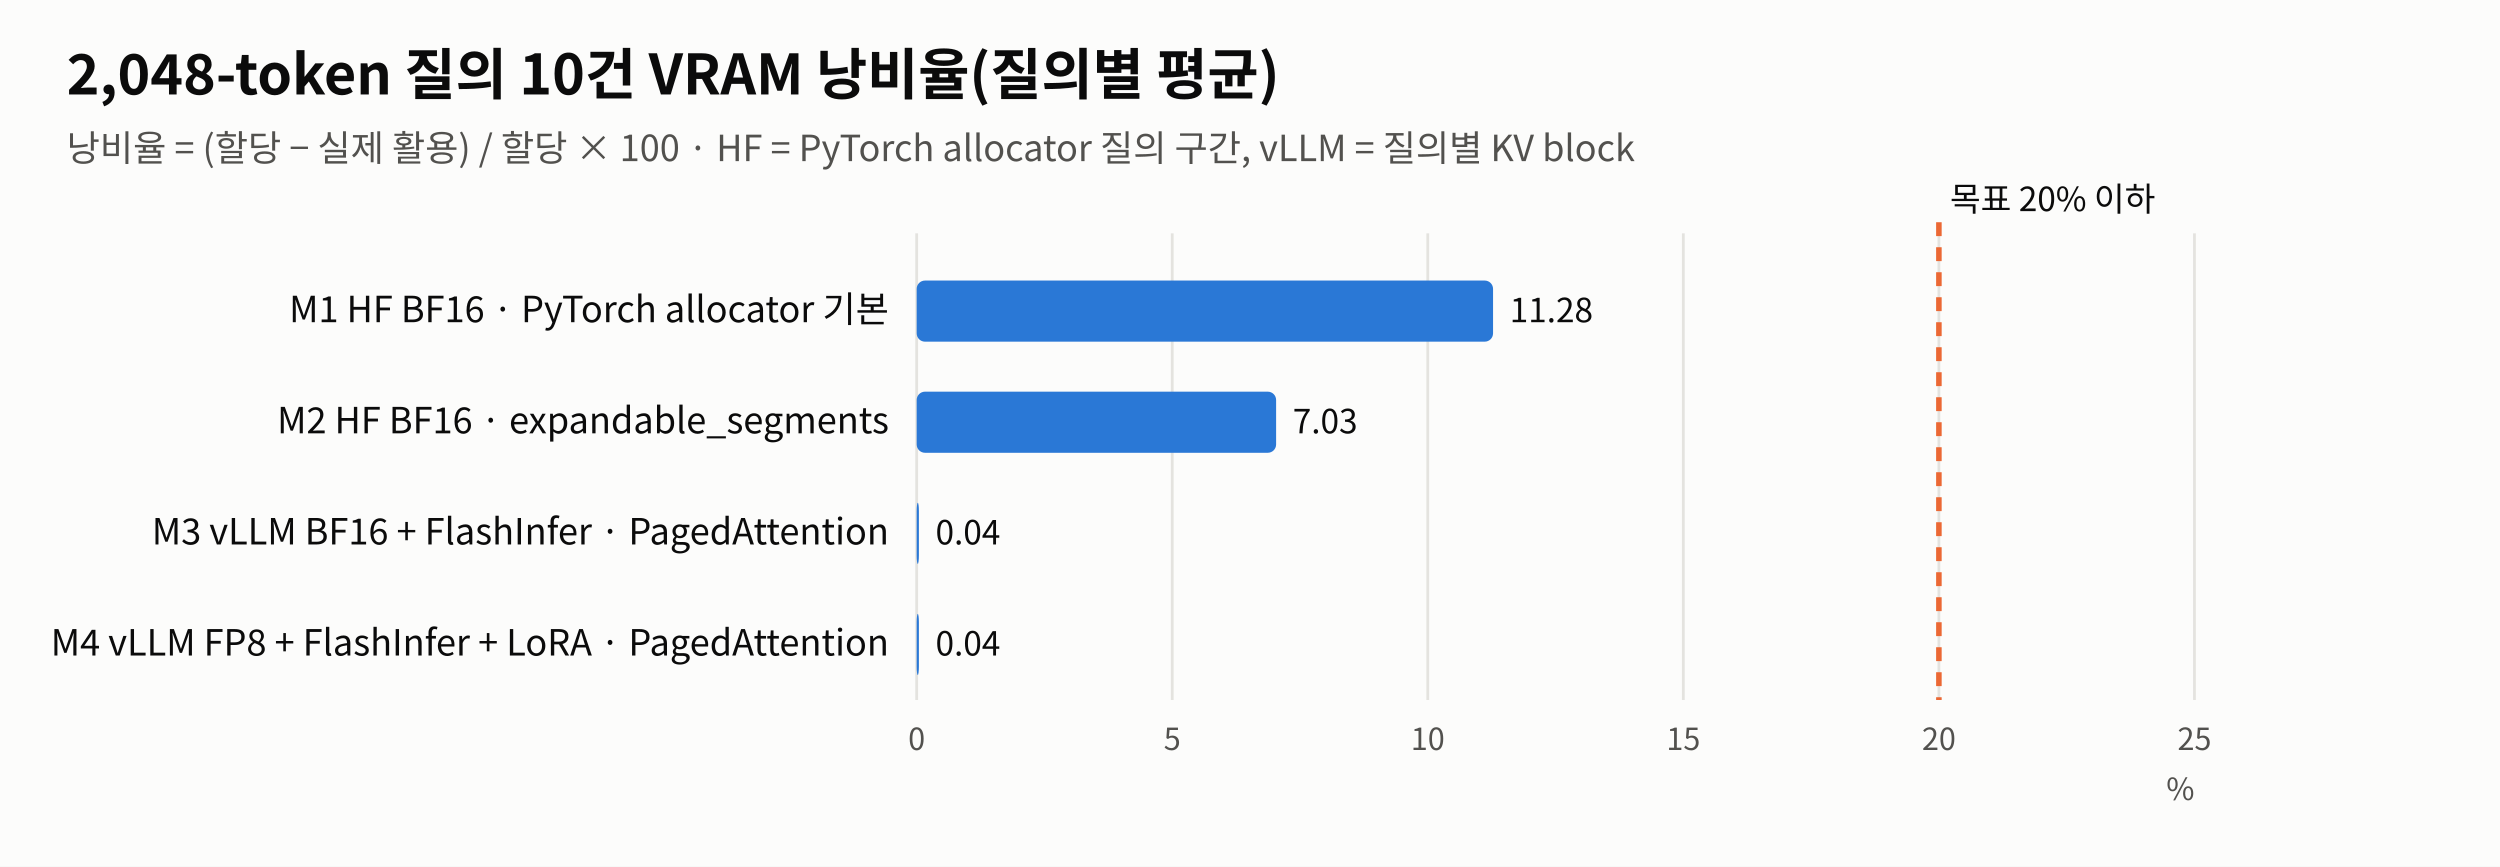
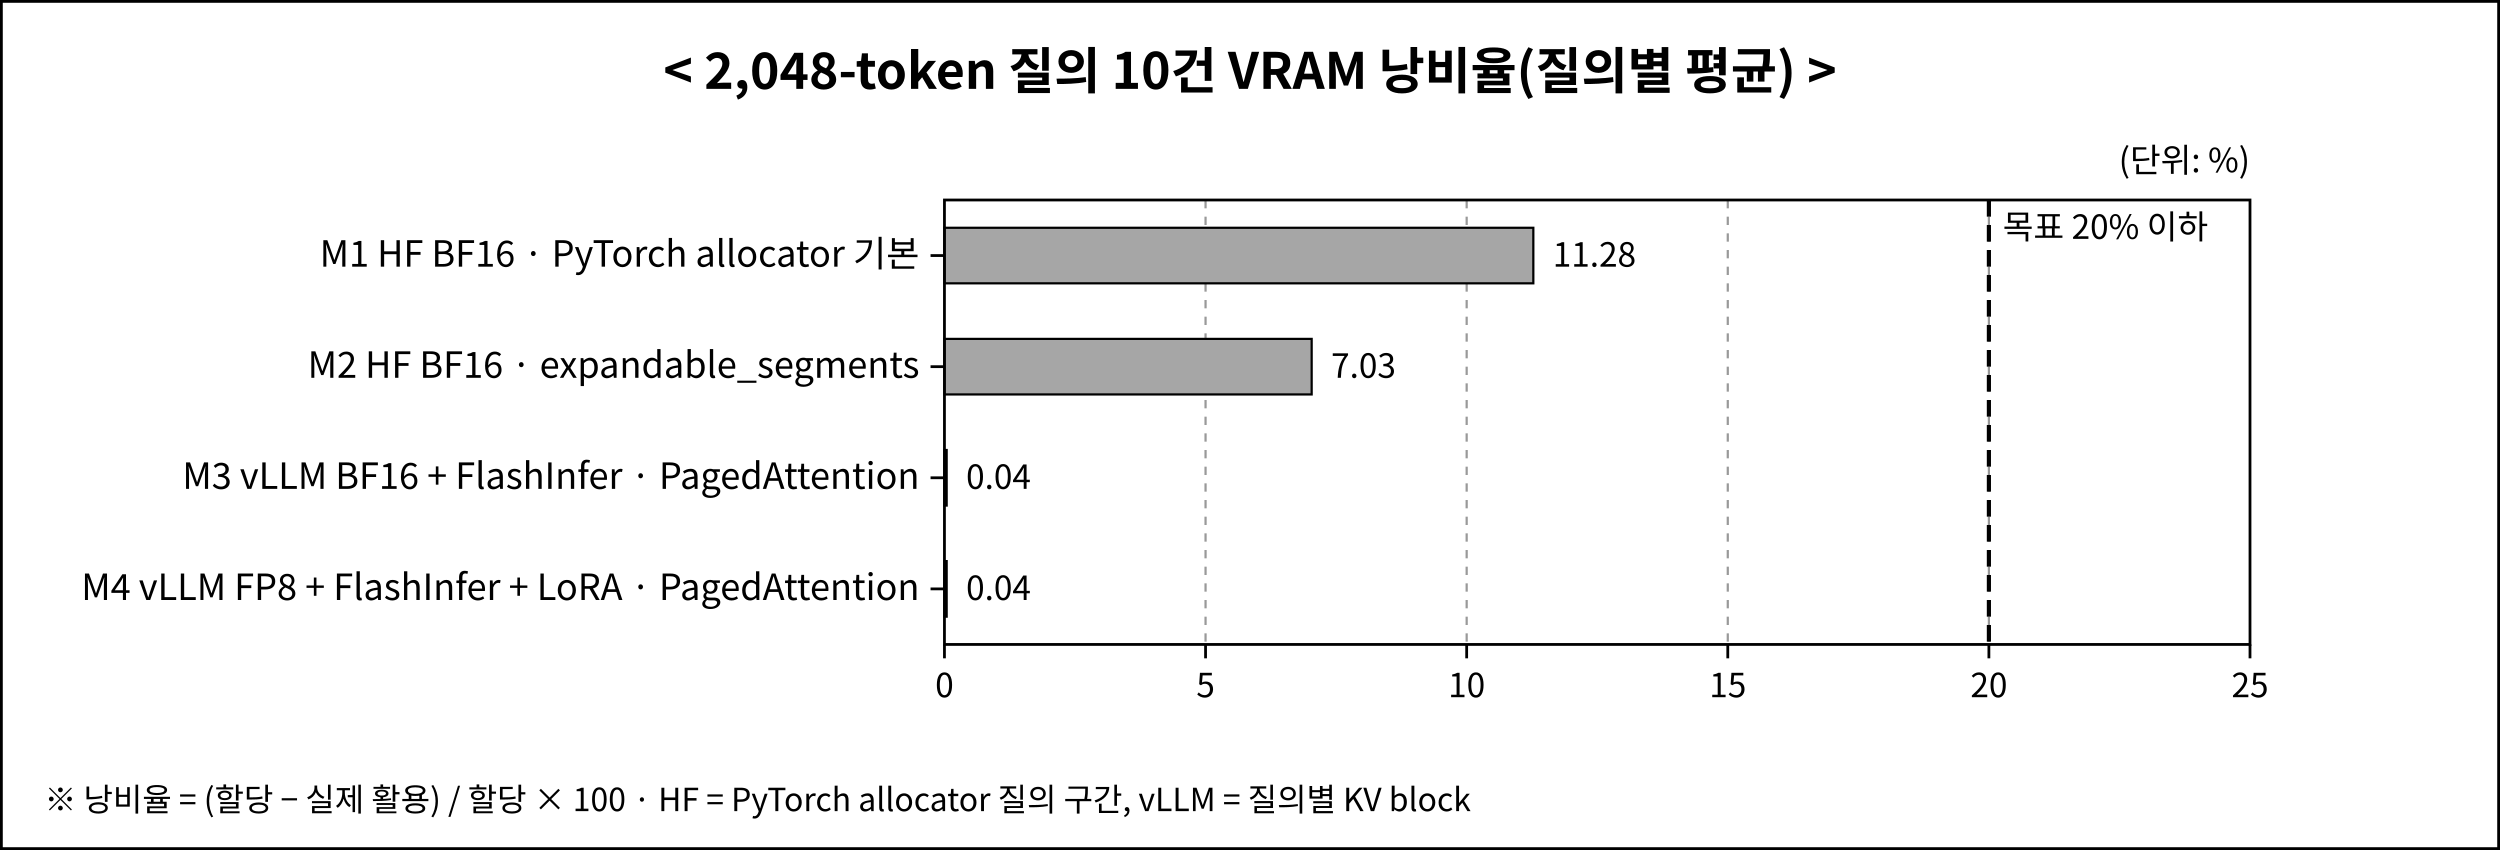
- <svg xmlns="http://www.w3.org/2000/svg" width="900" height="312" viewBox="0 0 900 312" font-family="Noto Sans CJK KR">
-   <rect width="900" height="312" fill="#fcfcfb" />
-   <text x="24" y="34" font-size="20" font-weight="700" fill="#0b0b0b">2,048-token 질의 10건 VRAM 낭비율(질의별 평균)</text>
-   <text x="24" y="58" font-size="13" fill="#52514e">낭비율 = (할당 − 실제 활용) / 할당 × 100 · HF = PyTorch allocator 질의 구간, vLLM = 질의별 KV block</text>
-   <line x1="330.0" y1="84" x2="330.0" y2="252" stroke="#e4e3df" stroke-width="1" />
-   <text x="330.0" y="270" font-size="11" fill="#52514e" text-anchor="middle">0</text>
-   <line x1="422.0" y1="84" x2="422.0" y2="252" stroke="#e4e3df" stroke-width="1" />
-   <text x="422.0" y="270" font-size="11" fill="#52514e" text-anchor="middle">5</text>
-   <line x1="514.0" y1="84" x2="514.0" y2="252" stroke="#e4e3df" stroke-width="1" />
-   <text x="514.0" y="270" font-size="11" fill="#52514e" text-anchor="middle">10</text>
-   <line x1="606.0" y1="84" x2="606.0" y2="252" stroke="#e4e3df" stroke-width="1" />
-   <text x="606.0" y="270" font-size="11" fill="#52514e" text-anchor="middle">15</text>
-   <line x1="698.0" y1="84" x2="698.0" y2="252" stroke="#e4e3df" stroke-width="1" />
-   <text x="698.0" y="270" font-size="11" fill="#52514e" text-anchor="middle">20</text>
-   <line x1="790.0" y1="84" x2="790.0" y2="252" stroke="#e4e3df" stroke-width="1" />
-   <text x="790.0" y="270" font-size="11" fill="#52514e" text-anchor="middle">25</text>
-   <text x="790" y="288" font-size="11" fill="#52514e" text-anchor="end">%</text>
-   <text x="320" y="116.0" font-size="13" fill="#0b0b0b" text-anchor="end">M1 HF BF16 · PyTorch allocator 기본</text>
-   <rect x="330" y="101" width="207.5" height="22" rx="3" fill="#2a78d6" />
-   <text x="543.5" y="116.0" font-size="12" fill="#0b0b0b">11.28</text>
-   <text x="320" y="156.0" font-size="13" fill="#0b0b0b" text-anchor="end">M2 HF BF16 · expandable_segments</text>
-   <rect x="330" y="141" width="129.4" height="22" rx="3" fill="#2a78d6" />
-   <text x="465.4" y="156.0" font-size="12" fill="#0b0b0b">7.03</text>
-   <text x="320" y="196.0" font-size="13" fill="#0b0b0b" text-anchor="end">M3 vLLM BF16 + FlashInfer · PagedAttention</text>
-   <rect x="330" y="181" width="0.8" height="22" rx="3" fill="#2a78d6" />
-   <text x="336.8" y="196.0" font-size="12" fill="#0b0b0b">0.04</text>
-   <text x="320" y="236.0" font-size="13" fill="#0b0b0b" text-anchor="end">M4 vLLM FP8 + FlashInfer + LoRA · PagedAttention</text>
-   <rect x="330" y="221" width="0.8" height="22" rx="3" fill="#2a78d6" />
-   <text x="336.8" y="236.0" font-size="12" fill="#0b0b0b">0.04</text>
-   <line x1="698.0" y1="80" x2="698.0" y2="252" stroke="#eb6834" stroke-width="2" stroke-dasharray="5 4" />
-   <text x="702.0" y="76" font-size="12" fill="#0b0b0b">목표 20% 이하</text>
+ <svg xmlns="http://www.w3.org/2000/svg" width="900" height="306" viewBox="0 0 900 306" font-family="Gulim, 굴림, Dotum, 돋움, 'Malgun Gothic', 'Noto Sans CJK KR', 'WenQuanYi Zen Hei', sans-serif">
+   <rect width="900" height="306" fill="#ffffff" />
+   <rect x="0.5" y="0.5" width="899" height="305" fill="none" stroke="#000000" stroke-width="1" />
+   <text x="450.0" y="32" font-size="18" font-weight="700" fill="#000000" text-anchor="middle">&lt; 2,048-token 질의 10건 VRAM 낭비율(질의별 평균) &gt;</text>
+   <text x="810" y="62" font-size="12" fill="#000000" text-anchor="end">(단위: %)</text>
+   <line x1="340.0" y1="232" x2="340.0" y2="237" stroke="#000000" stroke-width="1" />
+   <text x="340.0" y="251" font-size="12" fill="#000000" text-anchor="middle">0</text>
+   <line x1="434.0" y1="72" x2="434.0" y2="232" stroke="#999999" stroke-width="0.8" stroke-dasharray="3 3" />
+   <line x1="434.0" y1="232" x2="434.0" y2="237" stroke="#000000" stroke-width="1" />
+   <text x="434.0" y="251" font-size="12" fill="#000000" text-anchor="middle">5</text>
+   <line x1="528.0" y1="72" x2="528.0" y2="232" stroke="#999999" stroke-width="0.8" stroke-dasharray="3 3" />
+   <line x1="528.0" y1="232" x2="528.0" y2="237" stroke="#000000" stroke-width="1" />
+   <text x="528.0" y="251" font-size="12" fill="#000000" text-anchor="middle">10</text>
+   <line x1="622.0" y1="72" x2="622.0" y2="232" stroke="#999999" stroke-width="0.8" stroke-dasharray="3 3" />
+   <line x1="622.0" y1="232" x2="622.0" y2="237" stroke="#000000" stroke-width="1" />
+   <text x="622.0" y="251" font-size="12" fill="#000000" text-anchor="middle">15</text>
+   <line x1="716.0" y1="72" x2="716.0" y2="232" stroke="#999999" stroke-width="0.8" stroke-dasharray="3 3" />
+   <line x1="716.0" y1="232" x2="716.0" y2="237" stroke="#000000" stroke-width="1" />
+   <text x="716.0" y="251" font-size="12" fill="#000000" text-anchor="middle">20</text>
+   <line x1="810.0" y1="232" x2="810.0" y2="237" stroke="#000000" stroke-width="1" />
+   <text x="810.0" y="251" font-size="12" fill="#000000" text-anchor="middle">25</text>
+   <line x1="335" y1="92.0" x2="340" y2="92.0" stroke="#000000" stroke-width="1" />
+   <text x="331" y="96.0" font-size="13" fill="#000000" text-anchor="end">M1 HF BF16 · PyTorch allocator 기본</text>
+   <rect x="340" y="82" width="212.0" height="20" fill="#a6a6a6" stroke="#000000" stroke-width="0.8" />
+   <text x="559.0" y="96.0" font-size="12" fill="#000000">11.28</text>
+   <line x1="335" y1="132.0" x2="340" y2="132.0" stroke="#000000" stroke-width="1" />
+   <text x="331" y="136.0" font-size="13" fill="#000000" text-anchor="end">M2 HF BF16 · expandable_segments</text>
+   <rect x="340" y="122" width="132.2" height="20" fill="#a6a6a6" stroke="#000000" stroke-width="0.8" />
+   <text x="479.2" y="136.0" font-size="12" fill="#000000">7.03</text>
+   <line x1="335" y1="172.0" x2="340" y2="172.0" stroke="#000000" stroke-width="1" />
+   <text x="331" y="176.0" font-size="13" fill="#000000" text-anchor="end">M3 vLLM BF16 + FlashInfer · PagedAttention</text>
+   <rect x="340" y="162" width="0.8" height="20" fill="#a6a6a6" stroke="#000000" stroke-width="0.8" />
+   <text x="347.8" y="176.0" font-size="12" fill="#000000">0.04</text>
+   <line x1="335" y1="212.0" x2="340" y2="212.0" stroke="#000000" stroke-width="1" />
+   <text x="331" y="216.0" font-size="13" fill="#000000" text-anchor="end">M4 vLLM FP8 + FlashInfer + LoRA · PagedAttention</text>
+   <rect x="340" y="202" width="0.8" height="20" fill="#a6a6a6" stroke="#000000" stroke-width="0.8" />
+   <text x="347.8" y="216.0" font-size="12" fill="#000000">0.04</text>
+   <line x1="716.0" y1="72" x2="716.0" y2="232" stroke="#000000" stroke-width="1.5" stroke-dasharray="6 3" />
+   <text x="721.0" y="86" font-size="12" fill="#000000">목표 20% 이하</text>
+   <rect x="340" y="72" width="470" height="160" fill="none" stroke="#000000" stroke-width="1" />
+   <text x="16" y="292" font-size="11.5" fill="#000000">※ 낭비율 = (할당 − 실제 활용) / 할당 × 100 · HF = PyTorch allocator 질의 구간, vLLM = 질의별 KV block</text>
</svg>
